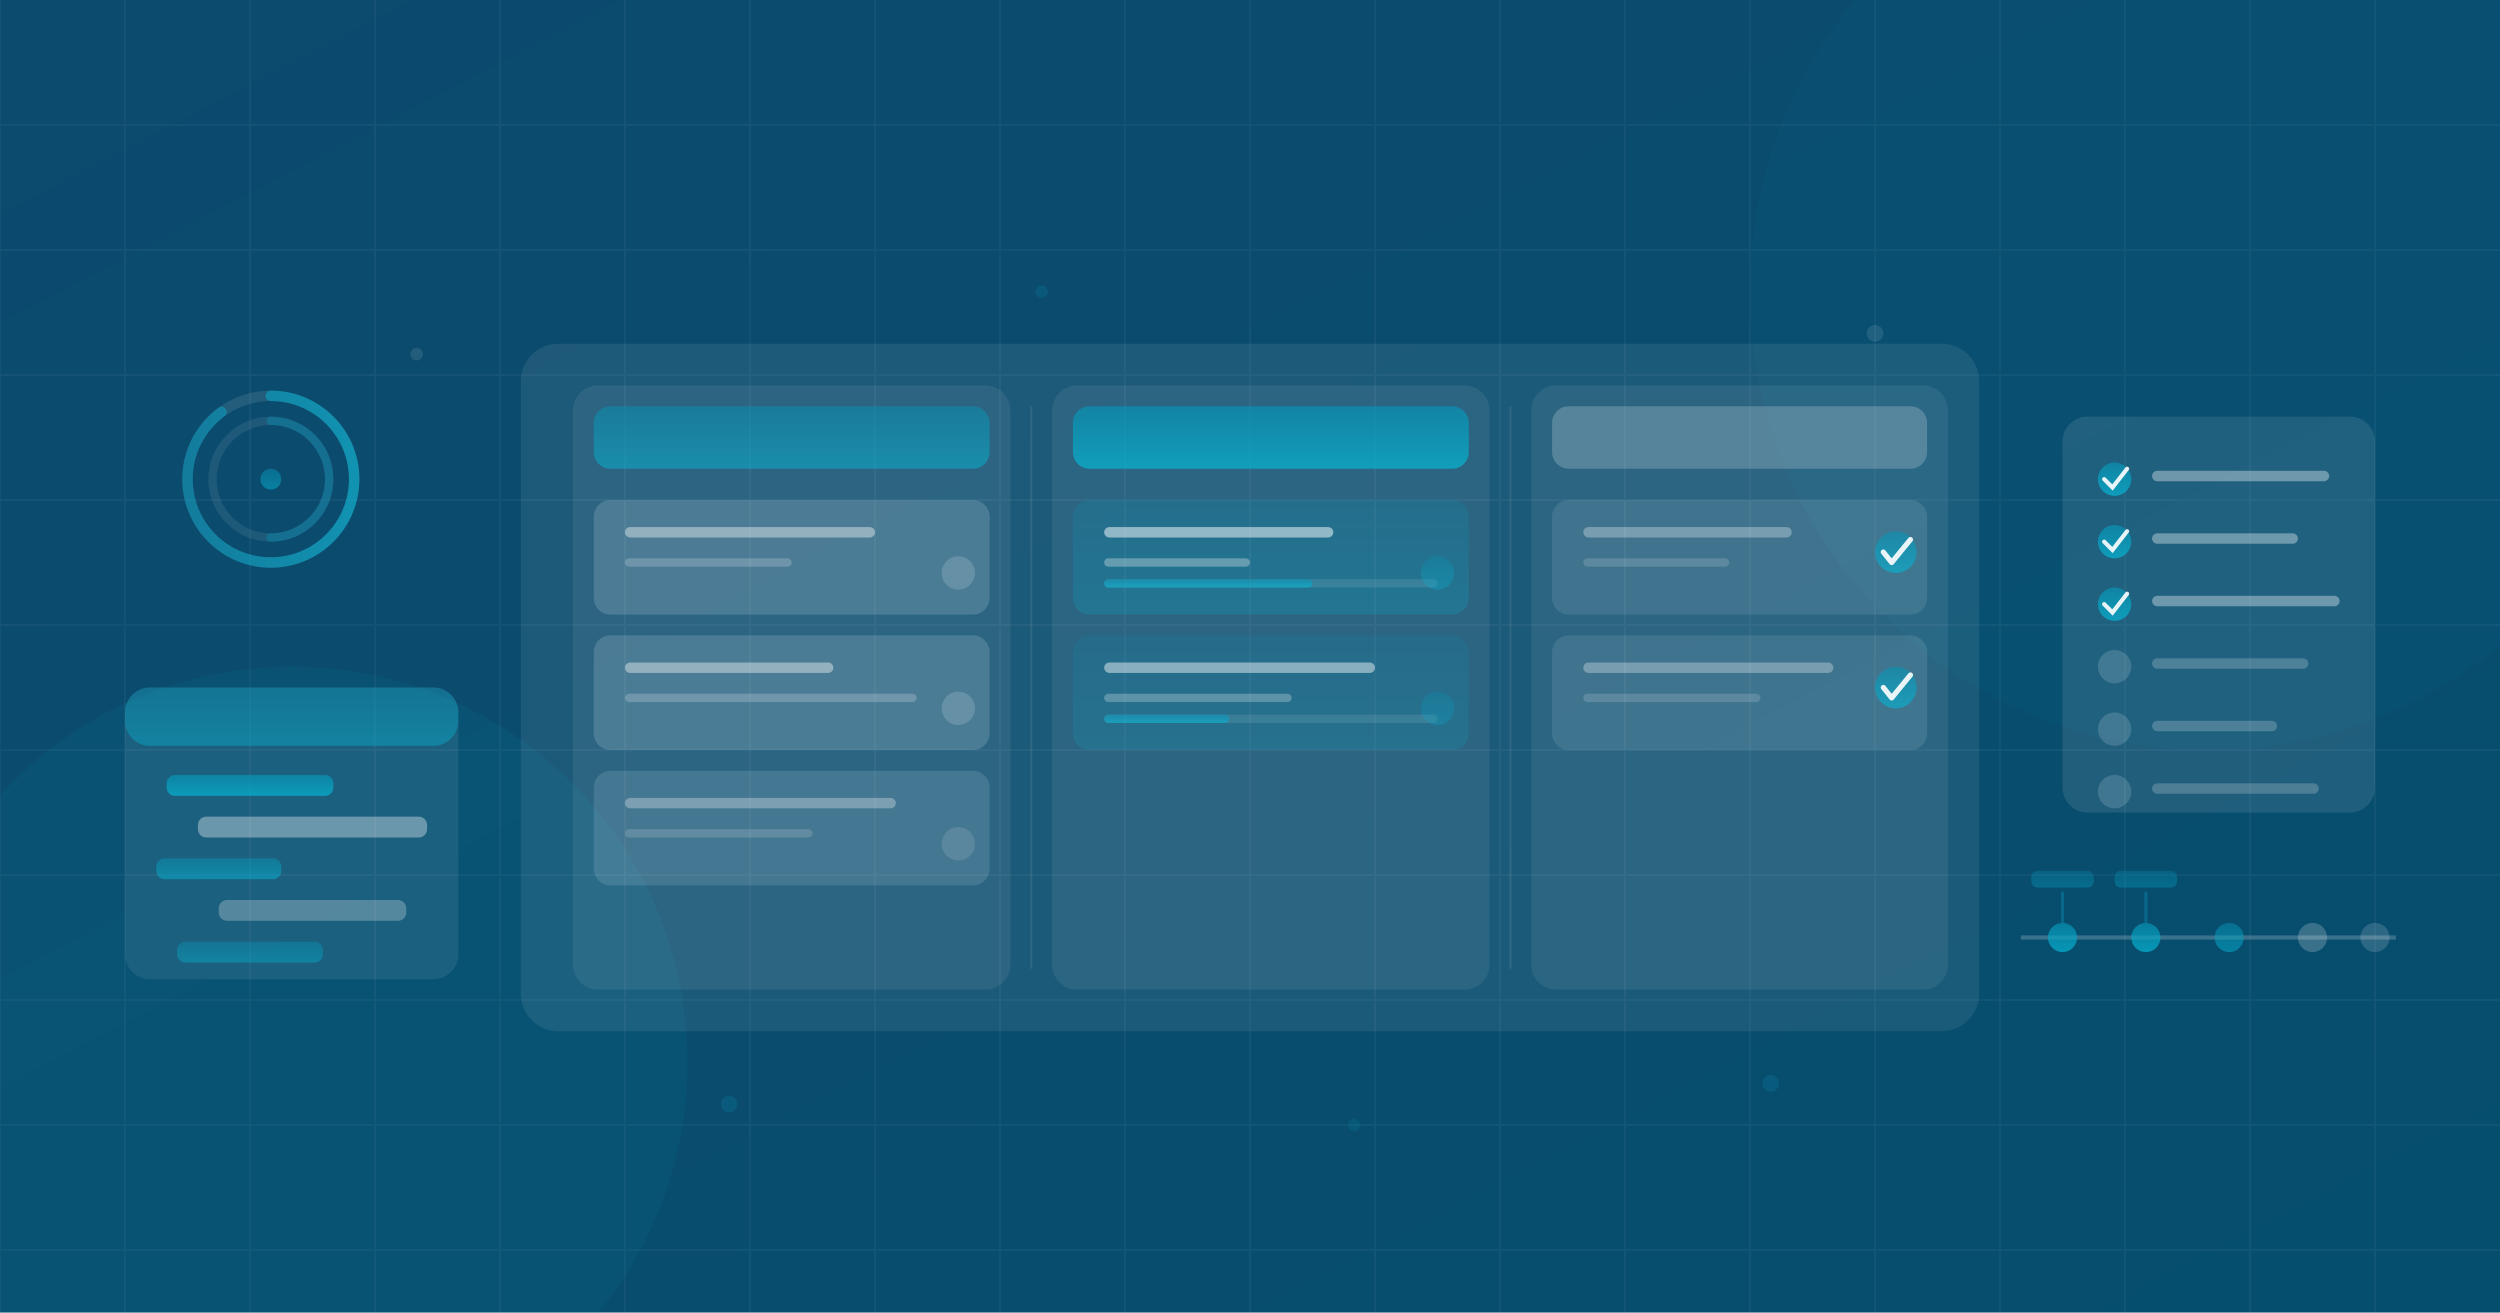
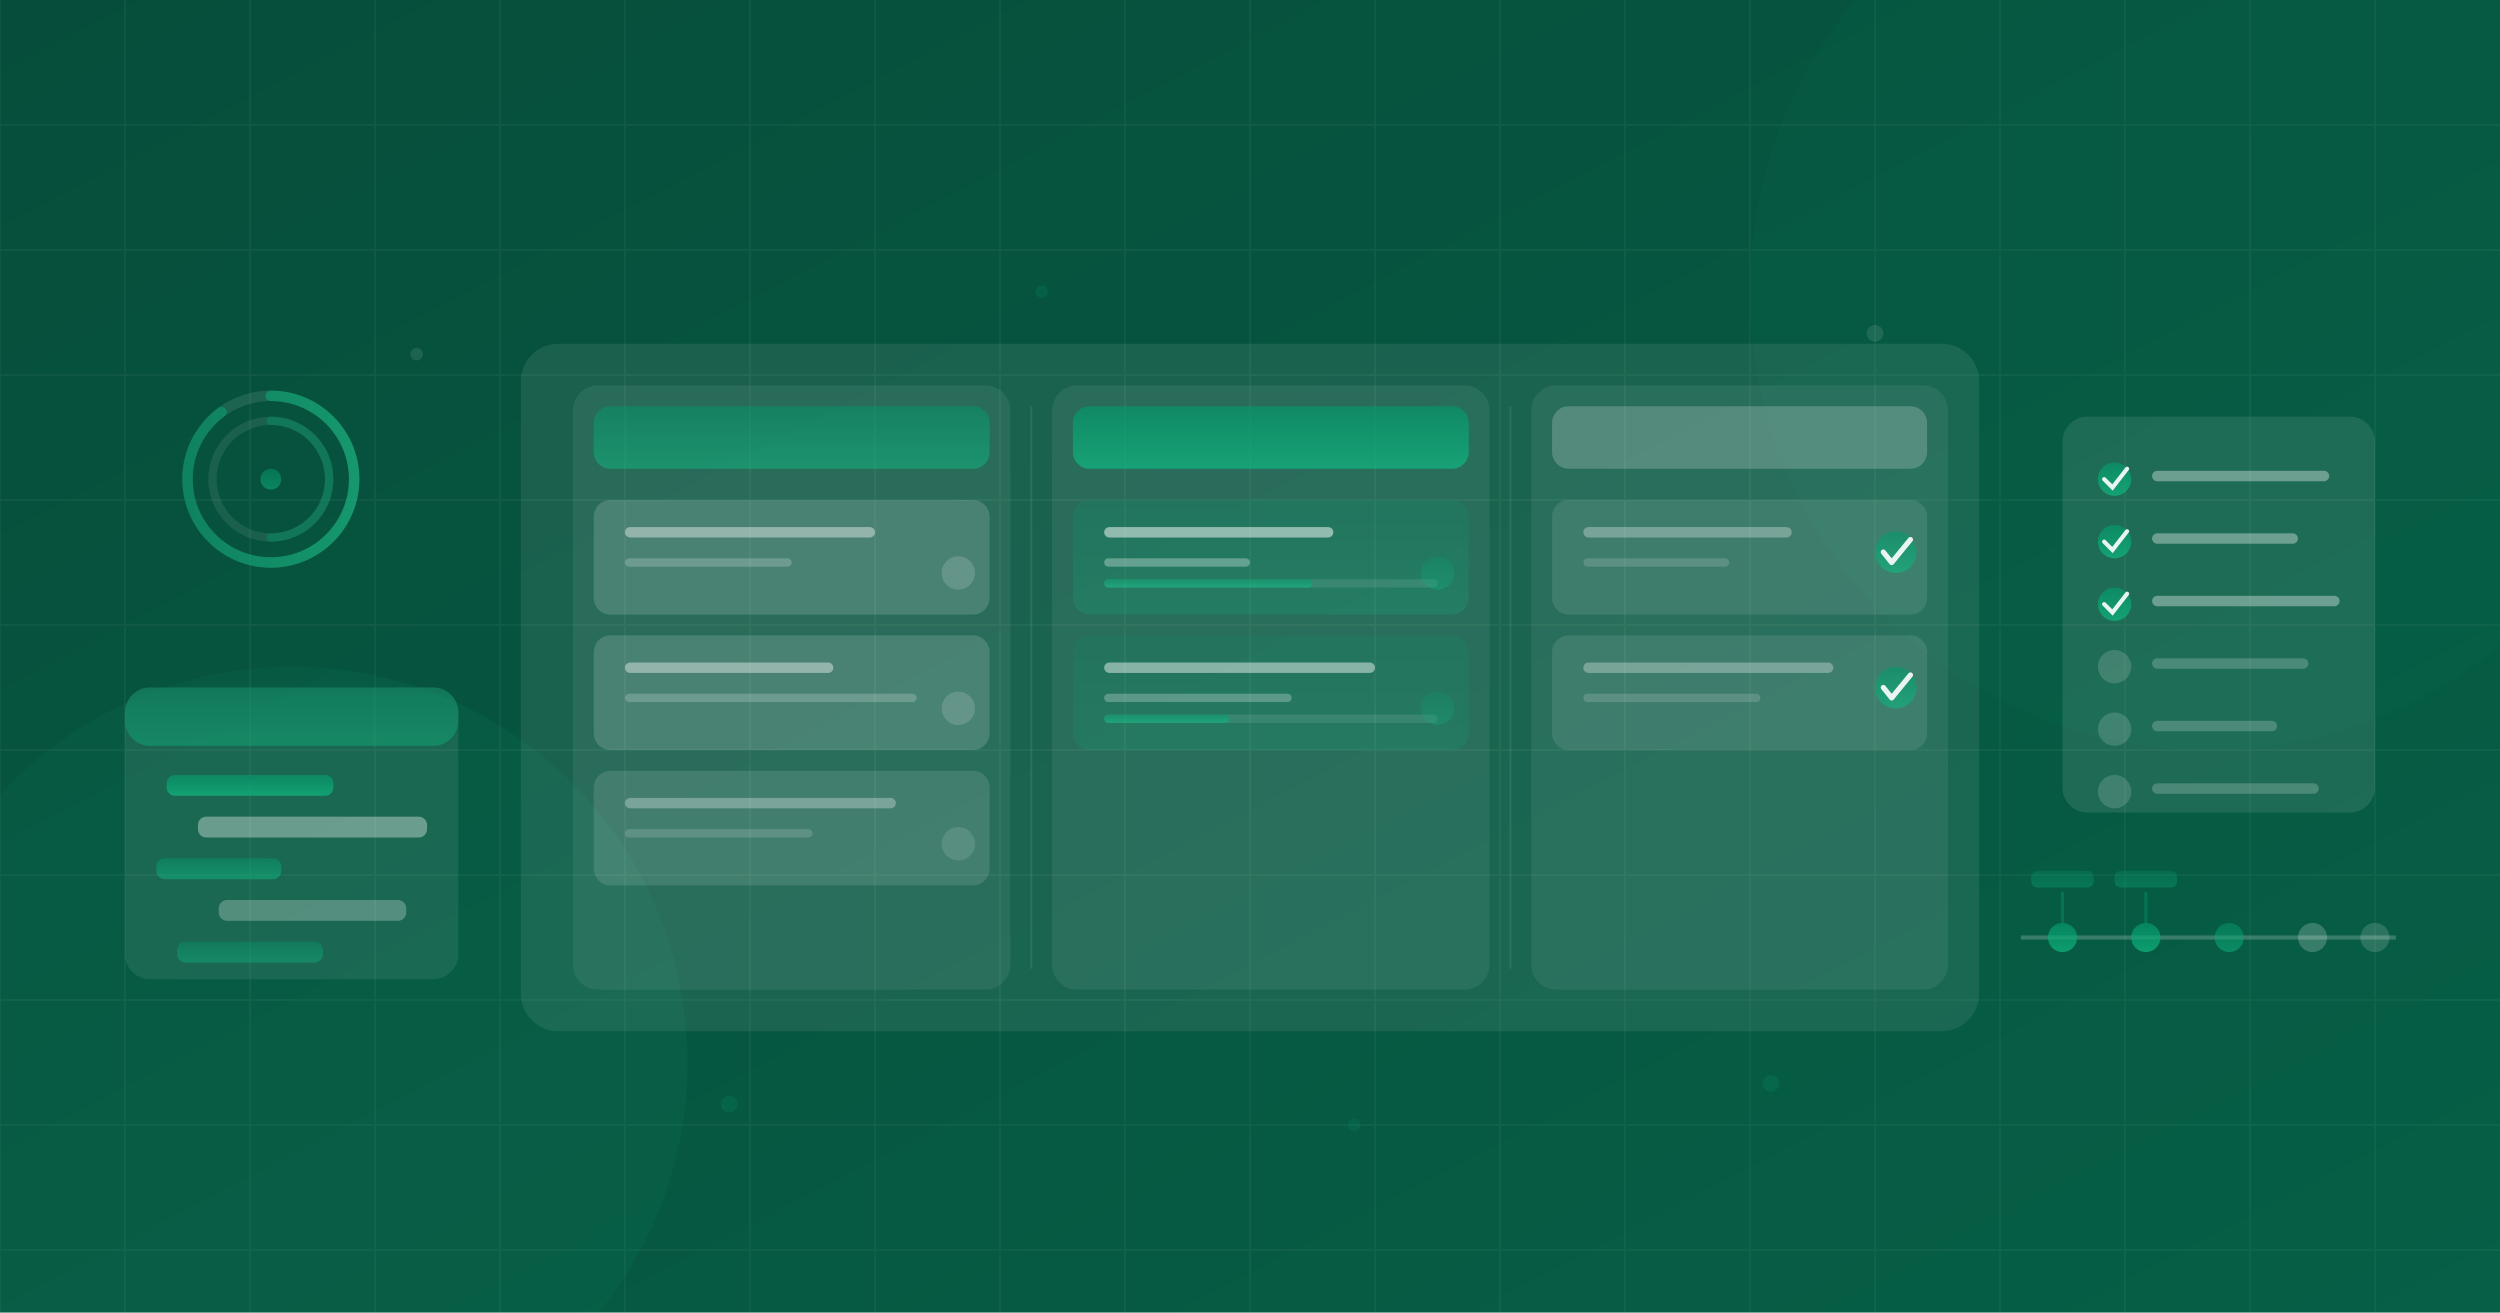
<svg xmlns="http://www.w3.org/2000/svg" viewBox="0 0 1200 630">
  <defs>
    <linearGradient id="bg_projectmanagement" x1="0%" y1="0%" x2="100%" y2="100%">
-       <stop offset="0%" style="stop-color:#0c4a6e" />
-       <stop offset="100%" style="stop-color:#064e6e" />
+       <stop offset="0%" style="stop-color:#064E3B" />
+       <stop offset="100%" style="stop-color:#065F46" />
    </linearGradient>
    <linearGradient id="tg_projectmanagement" x1="0%" y1="0%" x2="0%" y2="100%">
-       <stop offset="0%" style="stop-color:#0891b2" />
-       <stop offset="100%" style="stop-color:#06b6d4" />
+       <stop offset="0%" style="stop-color:#059669" />
+       <stop offset="100%" style="stop-color:#10B981" />
    </linearGradient>
  </defs>
  <rect width="1200" height="630" fill="url(#bg_projectmanagement)" />
  <g opacity="0.04" stroke="#ffffff" stroke-width="1">
    <line x1="0" y1="0" x2="0" y2="630" />
    <line x1="60" y1="0" x2="60" y2="630" />
    <line x1="120" y1="0" x2="120" y2="630" />
    <line x1="180" y1="0" x2="180" y2="630" />
    <line x1="240" y1="0" x2="240" y2="630" />
    <line x1="300" y1="0" x2="300" y2="630" />
    <line x1="360" y1="0" x2="360" y2="630" />
    <line x1="420" y1="0" x2="420" y2="630" />
    <line x1="480" y1="0" x2="480" y2="630" />
    <line x1="540" y1="0" x2="540" y2="630" />
    <line x1="600" y1="0" x2="600" y2="630" />
    <line x1="660" y1="0" x2="660" y2="630" />
    <line x1="720" y1="0" x2="720" y2="630" />
    <line x1="780" y1="0" x2="780" y2="630" />
    <line x1="840" y1="0" x2="840" y2="630" />
    <line x1="900" y1="0" x2="900" y2="630" />
    <line x1="960" y1="0" x2="960" y2="630" />
    <line x1="1020" y1="0" x2="1020" y2="630" />
    <line x1="1080" y1="0" x2="1080" y2="630" />
    <line x1="1140" y1="0" x2="1140" y2="630" />
    <line x1="0" y1="60" x2="1200" y2="60" />
    <line x1="0" y1="120" x2="1200" y2="120" />
    <line x1="0" y1="180" x2="1200" y2="180" />
    <line x1="0" y1="240" x2="1200" y2="240" />
    <line x1="0" y1="300" x2="1200" y2="300" />
    <line x1="0" y1="360" x2="1200" y2="360" />
    <line x1="0" y1="420" x2="1200" y2="420" />
    <line x1="0" y1="480" x2="1200" y2="480" />
    <line x1="0" y1="540" x2="1200" y2="540" />
    <line x1="0" y1="600" x2="1200" y2="600" />
  </g>
-   <circle cx="140" cy="510" r="190" fill="#06b6d4" opacity="0.06" />
-   <circle cx="1060" cy="140" r="220" fill="#0891b2" opacity="0.05" />
+   <circle cx="140" cy="510" r="190" fill="#10B981" opacity="0.06" />
+   <circle cx="1060" cy="140" r="220" fill="#059669" opacity="0.05" />
  <rect x="250" y="165" width="700" height="330" rx="18" fill="#ffffff" opacity="0.08" />
  <rect x="275" y="185" width="210" height="290" rx="12" fill="#ffffff" opacity="0.07" />
  <rect x="285" y="195" width="190" height="30" rx="8" fill="url(#tg_projectmanagement)" opacity="0.5" />
  <rect x="285" y="240" width="190" height="55" rx="8" fill="#ffffff" opacity="0.15" />
  <rect x="300" y="253" width="120" height="5" rx="2.5" fill="#ffffff" opacity="0.4" />
  <rect x="300" y="268" width="80" height="4" rx="2" fill="#ffffff" opacity="0.2" />
  <circle cx="460" cy="275" r="8" fill="#ffffff" opacity="0.15" />
  <rect x="285" y="305" width="190" height="55" rx="8" fill="#ffffff" opacity="0.15" />
  <rect x="300" y="318" width="100" height="5" rx="2.5" fill="#ffffff" opacity="0.4" />
  <rect x="300" y="333" width="140" height="4" rx="2" fill="#ffffff" opacity="0.2" />
  <circle cx="460" cy="340" r="8" fill="#ffffff" opacity="0.15" />
  <rect x="285" y="370" width="190" height="55" rx="8" fill="#ffffff" opacity="0.12" />
  <rect x="300" y="383" width="130" height="5" rx="2.5" fill="#ffffff" opacity="0.3" />
  <rect x="300" y="398" width="90" height="4" rx="2" fill="#ffffff" opacity="0.15" />
  <circle cx="460" cy="405" r="8" fill="#ffffff" opacity="0.12" />
  <line x1="495" y1="195" x2="495" y2="465" stroke="#ffffff" stroke-width="1" opacity="0.08" />
  <rect x="505" y="185" width="210" height="290" rx="12" fill="#ffffff" opacity="0.07" />
  <rect x="515" y="195" width="190" height="30" rx="8" fill="url(#tg_projectmanagement)" opacity="0.7" />
  <rect x="515" y="240" width="190" height="55" rx="8" fill="url(#tg_projectmanagement)" opacity="0.2" />
  <rect x="530" y="253" width="110" height="5" rx="2.5" fill="#ffffff" opacity="0.5" />
  <rect x="530" y="268" width="70" height="4" rx="2" fill="#ffffff" opacity="0.3" />
  <rect x="530" y="278" width="160" height="4" rx="2" fill="#ffffff" opacity="0.1" />
  <rect x="530" y="278" width="100" height="4" rx="2" fill="url(#tg_projectmanagement)" opacity="0.6" />
  <circle cx="690" cy="275" r="8" fill="url(#tg_projectmanagement)" opacity="0.3" />
  <rect x="515" y="305" width="190" height="55" rx="8" fill="url(#tg_projectmanagement)" opacity="0.15" />
  <rect x="530" y="318" width="130" height="5" rx="2.5" fill="#ffffff" opacity="0.45" />
  <rect x="530" y="333" width="90" height="4" rx="2" fill="#ffffff" opacity="0.25" />
  <rect x="530" y="343" width="160" height="4" rx="2" fill="#ffffff" opacity="0.1" />
  <rect x="530" y="343" width="60" height="4" rx="2" fill="url(#tg_projectmanagement)" opacity="0.6" />
  <circle cx="690" cy="340" r="8" fill="url(#tg_projectmanagement)" opacity="0.25" />
  <line x1="725" y1="195" x2="725" y2="465" stroke="#ffffff" stroke-width="1" opacity="0.08" />
  <rect x="735" y="185" width="200" height="290" rx="12" fill="#ffffff" opacity="0.07" />
  <rect x="745" y="195" width="180" height="30" rx="8" fill="#ffffff" opacity="0.2" />
  <rect x="745" y="240" width="180" height="55" rx="8" fill="#ffffff" opacity="0.1" />
  <rect x="760" y="253" width="100" height="5" rx="2.5" fill="#ffffff" opacity="0.3" />
  <rect x="760" y="268" width="70" height="4" rx="2" fill="#ffffff" opacity="0.15" />
  <circle cx="910" cy="265" r="10" fill="url(#tg_projectmanagement)" opacity="0.6" />
  <polyline points="904,265 908,270 917,259" fill="none" stroke="#ffffff" stroke-width="2.5" stroke-linecap="round" stroke-linejoin="round" opacity="0.9" />
  <rect x="745" y="305" width="180" height="55" rx="8" fill="#ffffff" opacity="0.1" />
  <rect x="760" y="318" width="120" height="5" rx="2.5" fill="#ffffff" opacity="0.3" />
  <rect x="760" y="333" width="85" height="4" rx="2" fill="#ffffff" opacity="0.15" />
  <circle cx="910" cy="330" r="10" fill="url(#tg_projectmanagement)" opacity="0.6" />
  <polyline points="904,330 908,335 917,324" fill="none" stroke="#ffffff" stroke-width="2.5" stroke-linecap="round" stroke-linejoin="round" opacity="0.9" />
  <rect x="60" y="330" width="160" height="140" rx="12" fill="#ffffff" opacity="0.08" />
  <rect x="60" y="330" width="160" height="28" rx="12" fill="url(#tg_projectmanagement)" opacity="0.4" />
  <rect x="80" y="372" width="80" height="10" rx="4" fill="url(#tg_projectmanagement)" opacity="0.7" />
  <rect x="95" y="392" width="110" height="10" rx="4" fill="#ffffff" opacity="0.35" />
  <rect x="75" y="412" width="60" height="10" rx="4" fill="url(#tg_projectmanagement)" opacity="0.5" />
  <rect x="105" y="432" width="90" height="10" rx="4" fill="#ffffff" opacity="0.25" />
  <rect x="85" y="452" width="70" height="10" rx="4" fill="url(#tg_projectmanagement)" opacity="0.4" />
  <circle cx="130" cy="230" r="40" fill="none" stroke="#ffffff" stroke-width="5" opacity="0.1" />
  <circle cx="130" cy="230" r="40" fill="none" stroke="url(#tg_projectmanagement)" stroke-width="5" opacity="0.6" stroke-dasharray="226 251" stroke-dashoffset="0" stroke-linecap="round" transform="rotate(-90, 130, 230)" />
  <circle cx="130" cy="230" r="5" fill="url(#tg_projectmanagement)" opacity="0.5" />
  <circle cx="130" cy="230" r="28" fill="none" stroke="#ffffff" stroke-width="4" opacity="0.08" />
-   <circle cx="130" cy="230" r="28" fill="none" stroke="#0891b2" stroke-width="4" opacity="0.4" stroke-dasharray="88 176" stroke-dashoffset="0" stroke-linecap="round" transform="rotate(-90, 130, 230)" />
+   <circle cx="130" cy="230" r="28" fill="none" stroke="#059669" stroke-width="4" opacity="0.4" stroke-dasharray="88 176" stroke-dashoffset="0" stroke-linecap="round" transform="rotate(-90, 130, 230)" />
  <rect x="990" y="200" width="150" height="190" rx="12" fill="#ffffff" opacity="0.1" />
  <circle cx="1015" cy="230" r="8" fill="url(#tg_projectmanagement)" opacity="0.7" />
  <polyline points="1010,230 1014,234 1021,225" fill="none" stroke="#ffffff" stroke-width="2" stroke-linecap="round" opacity="0.9" />
  <rect x="1033" y="226" width="85" height="5" rx="2.5" fill="#ffffff" opacity="0.35" />
  <circle cx="1015" cy="260" r="8" fill="url(#tg_projectmanagement)" opacity="0.7" />
  <polyline points="1010,260 1014,264 1021,255" fill="none" stroke="#ffffff" stroke-width="2" stroke-linecap="round" opacity="0.9" />
  <rect x="1033" y="256" width="70" height="5" rx="2.5" fill="#ffffff" opacity="0.35" />
  <circle cx="1015" cy="290" r="8" fill="url(#tg_projectmanagement)" opacity="0.7" />
  <polyline points="1010,290 1014,294 1021,285" fill="none" stroke="#ffffff" stroke-width="2" stroke-linecap="round" opacity="0.9" />
  <rect x="1033" y="286" width="90" height="5" rx="2.5" fill="#ffffff" opacity="0.35" />
  <circle cx="1015" cy="320" r="8" fill="#ffffff" opacity="0.15" />
  <rect x="1033" y="316" width="75" height="5" rx="2.5" fill="#ffffff" opacity="0.2" />
  <circle cx="1015" cy="350" r="8" fill="#ffffff" opacity="0.15" />
  <rect x="1033" y="346" width="60" height="5" rx="2.5" fill="#ffffff" opacity="0.2" />
  <circle cx="1015" cy="380" r="8" fill="#ffffff" opacity="0.15" />
  <rect x="1033" y="376" width="80" height="5" rx="2.5" fill="#ffffff" opacity="0.2" />
  <line x1="970" y1="450" x2="1150" y2="450" stroke="#ffffff" stroke-width="2" opacity="0.2" />
  <circle cx="990" cy="450" r="7" fill="url(#tg_projectmanagement)" opacity="0.7" />
  <circle cx="1030" cy="450" r="7" fill="url(#tg_projectmanagement)" opacity="0.7" />
  <circle cx="1070" cy="450" r="7" fill="url(#tg_projectmanagement)" opacity="0.5" />
  <circle cx="1110" cy="450" r="7" fill="#ffffff" opacity="0.2" />
  <circle cx="1140" cy="450" r="7" fill="#ffffff" opacity="0.15" />
-   <line x1="990" y1="443" x2="990" y2="428" stroke="#0891b2" stroke-width="1.5" opacity="0.4" />
+   <line x1="990" y1="443" x2="990" y2="428" stroke="#059669" stroke-width="1.5" opacity="0.4" />
  <rect x="975" y="418" width="30" height="8" rx="3" fill="url(#tg_projectmanagement)" opacity="0.3" />
-   <line x1="1030" y1="443" x2="1030" y2="428" stroke="#0891b2" stroke-width="1.5" opacity="0.4" />
+   <line x1="1030" y1="443" x2="1030" y2="428" stroke="#059669" stroke-width="1.5" opacity="0.4" />
  <rect x="1015" y="418" width="30" height="8" rx="3" fill="url(#tg_projectmanagement)" opacity="0.3" />
-   <circle cx="350" cy="530" r="4" fill="#0891b2" opacity="0.2" />
-   <circle cx="650" cy="540" r="3" fill="#0891b2" opacity="0.15" />
-   <circle cx="850" cy="520" r="4" fill="#0891b2" opacity="0.2" />
+   <circle cx="350" cy="530" r="4" fill="#059669" opacity="0.2" />
+   <circle cx="650" cy="540" r="3" fill="#059669" opacity="0.15" />
+   <circle cx="850" cy="520" r="4" fill="#059669" opacity="0.2" />
  <circle cx="200" cy="170" r="3" fill="#ffffff" opacity="0.1" />
-   <circle cx="500" cy="140" r="3" fill="#0891b2" opacity="0.2" />
+   <circle cx="500" cy="140" r="3" fill="#059669" opacity="0.2" />
  <circle cx="900" cy="160" r="4" fill="#ffffff" opacity="0.1" />
</svg>
